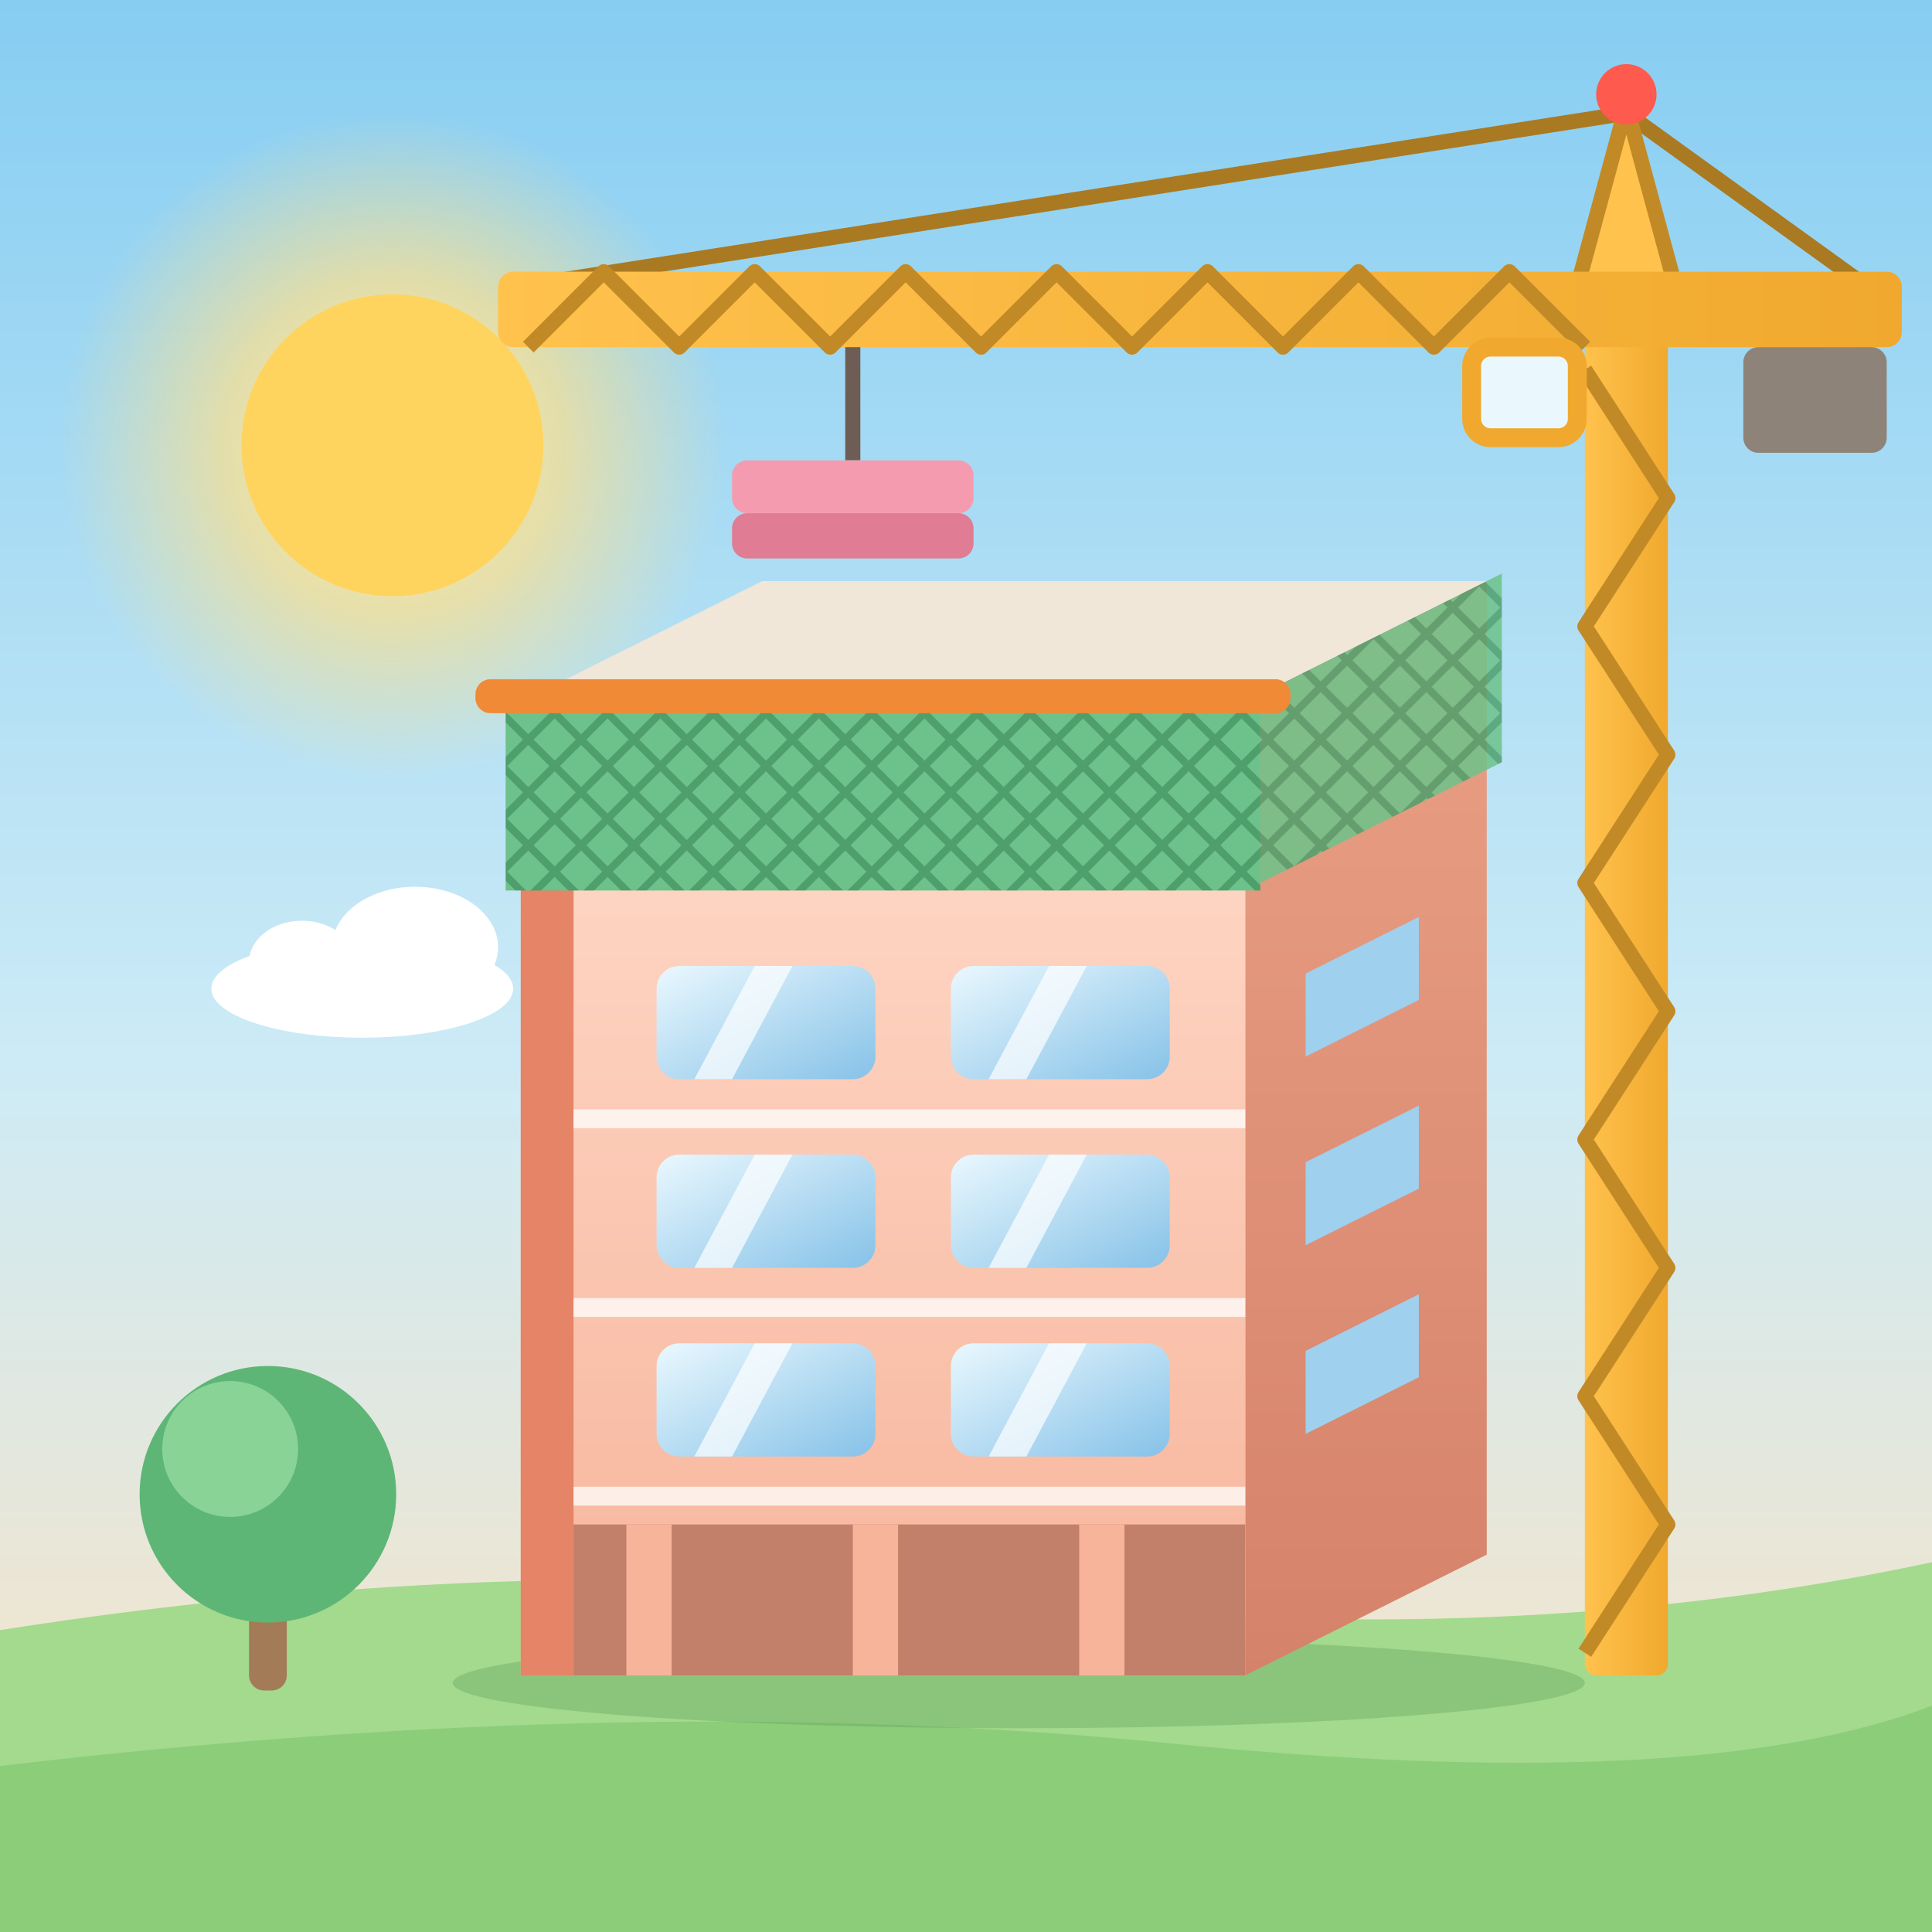
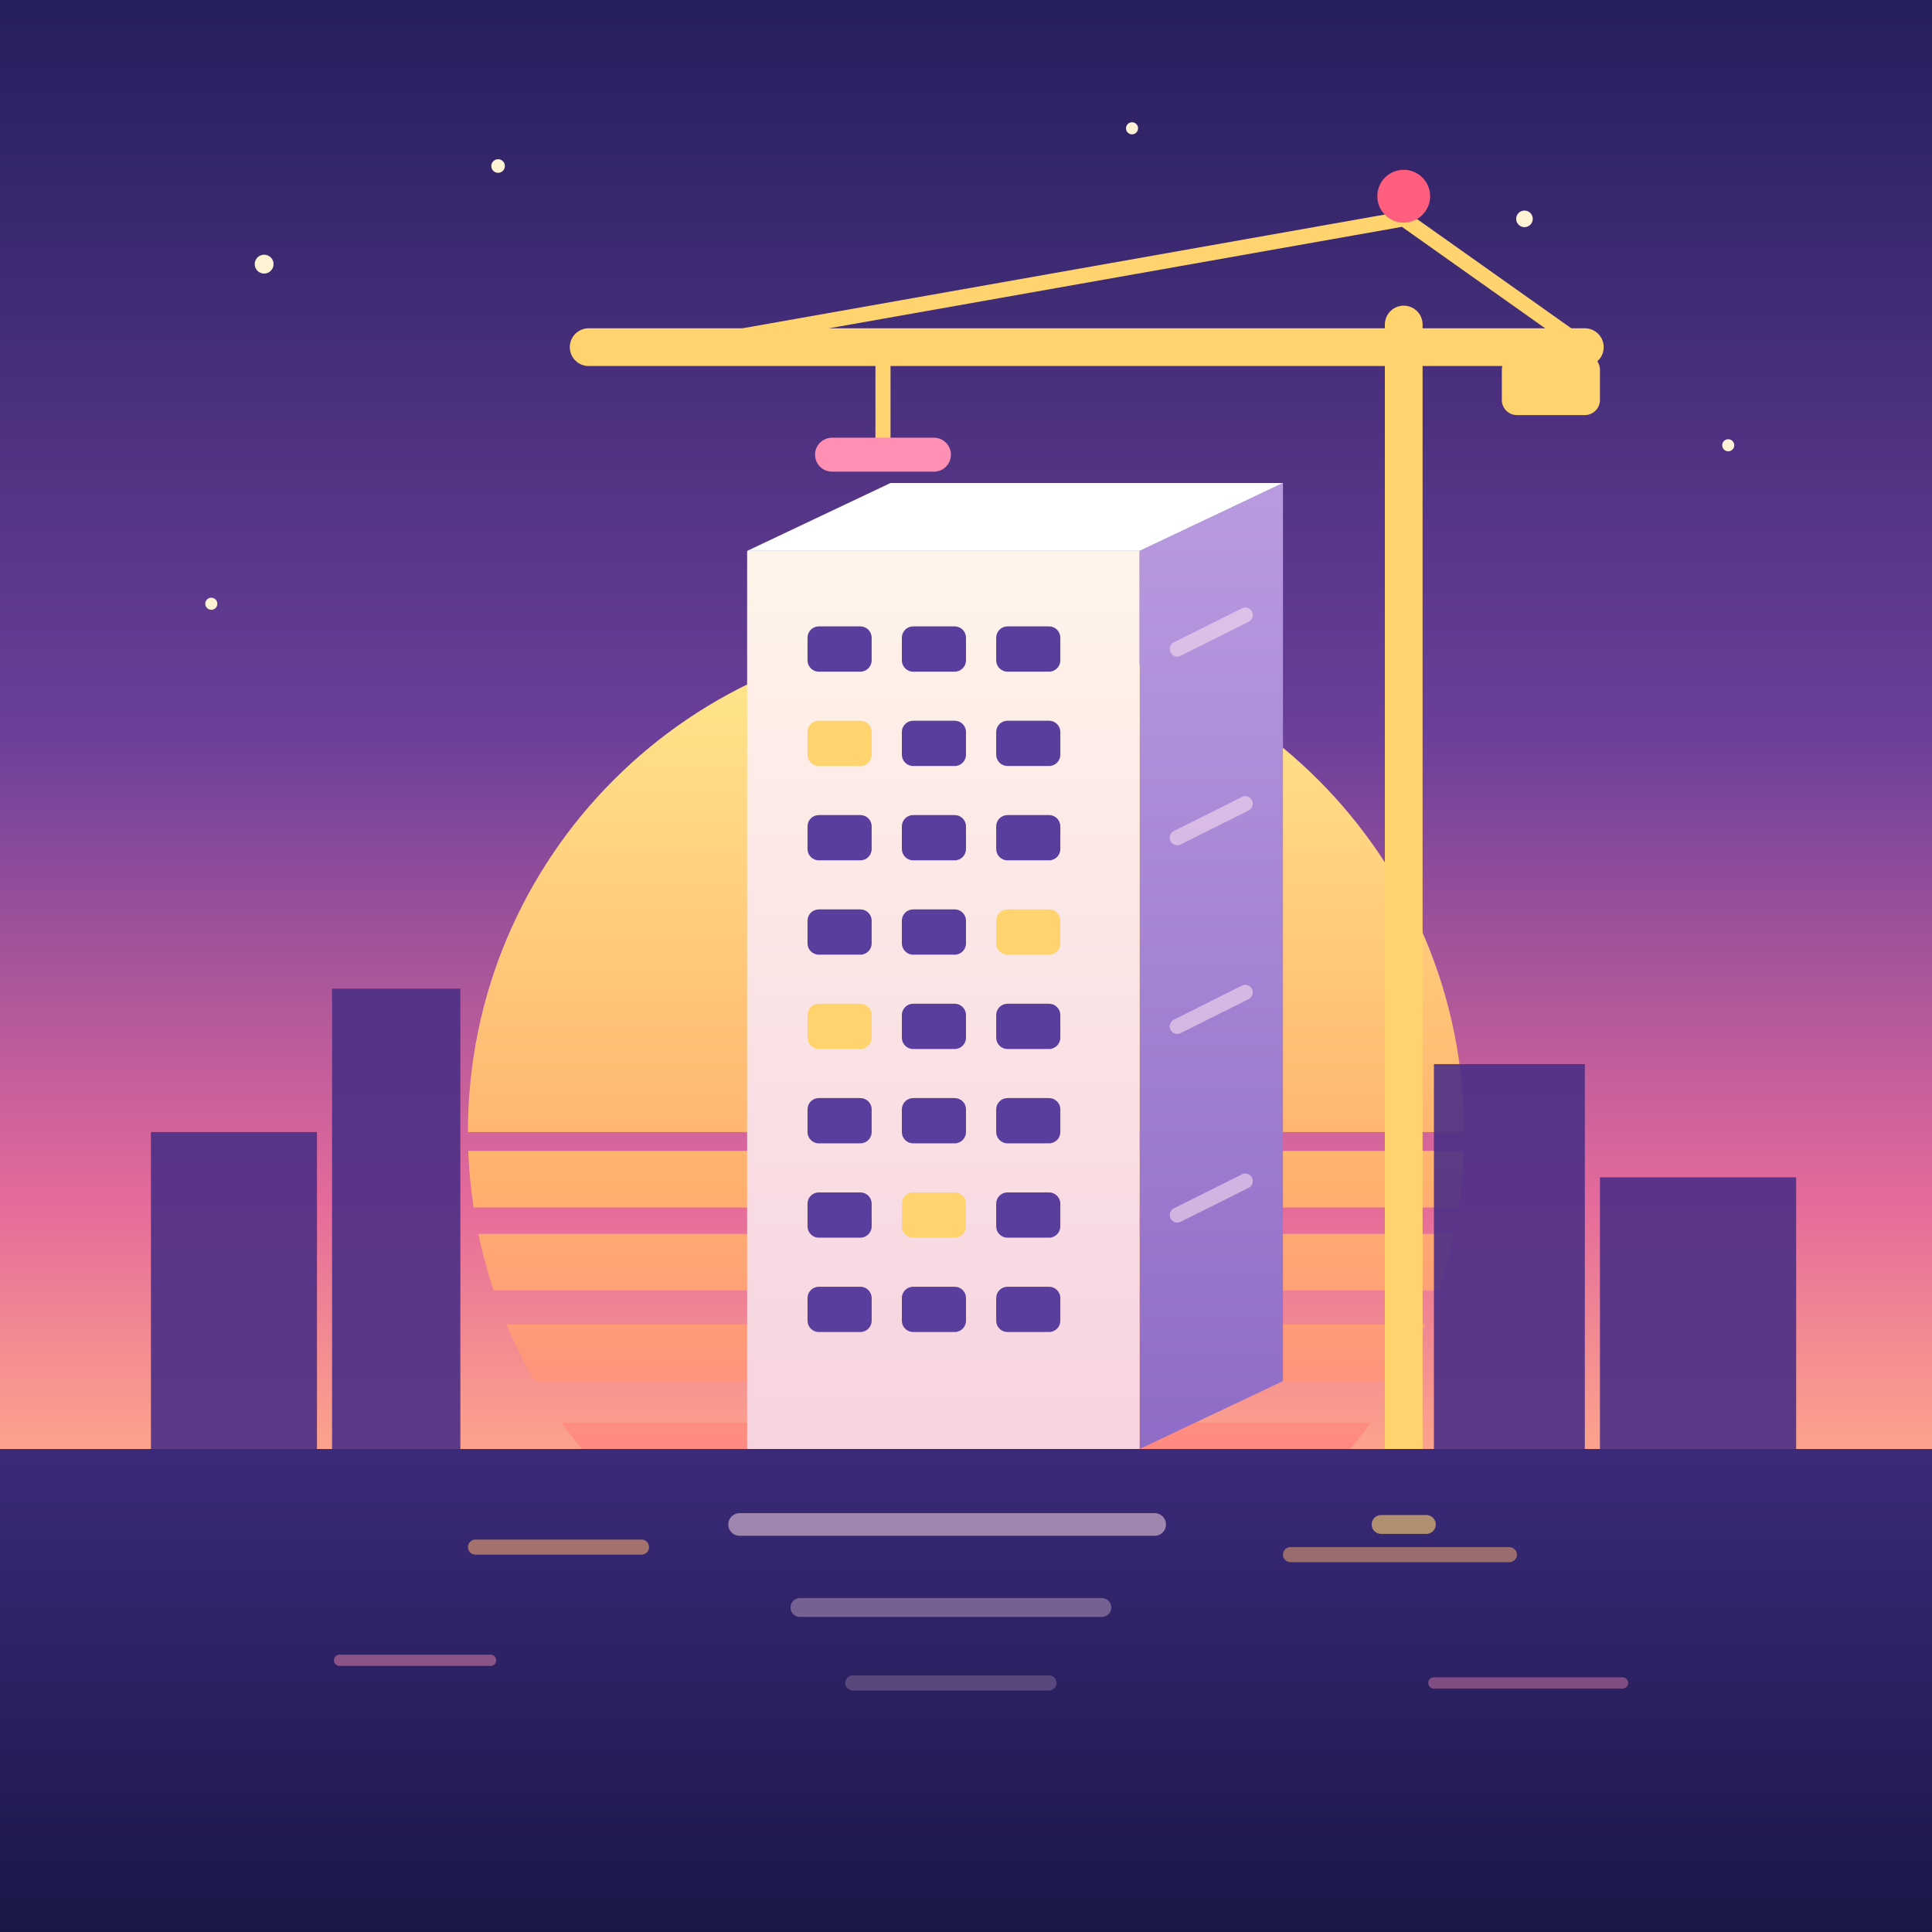
<svg xmlns="http://www.w3.org/2000/svg" viewBox="0 0 512 512">
  <defs>
    <linearGradient id="sky" x1="0" y1="0" x2="0" y2="1">
-       <stop offset="0" stop-color="#86CDF2" />
-       <stop offset=".55" stop-color="#CDEBF6" />
-       <stop offset="1" stop-color="#FFE3BF" />
+       <stop offset="0" stop-color="#241E5C" />
+       <stop offset=".38" stop-color="#6A3F9A" />
+       <stop offset=".62" stop-color="#E56A9B" />
+       <stop offset=".76" stop-color="#FFA98A" />
    </linearGradient>
-     <radialGradient id="glow" cx=".5" cy=".5" r=".5">
-       <stop offset="0" stop-color="#FFF1BF" />
-       <stop offset=".5" stop-color="#FFE08A" stop-opacity=".7" />
-       <stop offset="1" stop-color="#FFE08A" stop-opacity="0" />
-     </radialGradient>
+     <linearGradient id="sun" x1="0" y1="0" x2="0" y2="1">
+       <stop offset="0" stop-color="#FFE98C" />
+       <stop offset=".55" stop-color="#FFB16E" />
+       <stop offset="1" stop-color="#FF6F8E" />
+     </linearGradient>
+     <linearGradient id="sea" x1="0" y1="0" x2="0" y2="1">
+       <stop offset="0" stop-color="#3B2A7A" />
+       <stop offset="1" stop-color="#1A1747" />
+     </linearGradient>
    <linearGradient id="front" x1="0" y1="0" x2="0" y2="1">
-       <stop offset="0" stop-color="#FFDCCB" />
-       <stop offset="1" stop-color="#F7B49B" />
+       <stop offset="0" stop-color="#FFF4EA" />
+       <stop offset="1" stop-color="#F6D3E0" />
    </linearGradient>
    <linearGradient id="side" x1="0" y1="0" x2="0" y2="1">
-       <stop offset="0" stop-color="#EAA185" />
-       <stop offset="1" stop-color="#D5826A" />
+       <stop offset="0" stop-color="#B99BE0" />
+       <stop offset="1" stop-color="#8E6CC7" />
    </linearGradient>
-     <linearGradient id="glass" x1="0" y1="0" x2="1" y2="1">
-       <stop offset="0" stop-color="#EAF8FE" />
-       <stop offset="1" stop-color="#86C2E8" />
-     </linearGradient>
-     <linearGradient id="crane" x1="0" y1="0" x2="1" y2="0">
-       <stop offset="0" stop-color="#FFC24D" />
-       <stop offset="1" stop-color="#F0A92E" />
-     </linearGradient>
-     <pattern id="net" width="14" height="14" patternUnits="userSpaceOnUse">
-       <rect width="14" height="14" fill="#6CC28A" />
-       <path d="M0 0L14 14M14 0L0 14" stroke="#4E9F6C" stroke-width="2" />
-     </pattern>
+     <mask id="cut">
+       <rect width="512" height="512" fill="#fff" />
+       <g fill="#000">
+         <rect y="300" width="512" height="5" />
+         <rect y="320" width="512" height="7" />
+         <rect y="342" width="512" height="9" />
+         <rect y="366" width="512" height="11" />
+       </g>
+     </mask>
  </defs>
  <rect width="512" height="512" fill="url(#sky)" />
-   <circle cx="104" cy="118" r="88" fill="url(#glow)" />
-   <circle cx="104" cy="118" r="40" fill="#FFD45E" />
-   <g fill="#fff">
-     <ellipse cx="96" cy="262" rx="40" ry="13" />
-     <ellipse cx="110" cy="251" rx="22" ry="16" />
-     <ellipse cx="80" cy="255" rx="14" ry="11" />
+   <g fill="#FFF3D6">
+     <circle cx="70" cy="70" r="2.5" />
+     <circle cx="132" cy="44" r="1.8" />
+     <circle cx="404" cy="58" r="2.2" />
+     <circle cx="458" cy="118" r="1.6" />
+     <circle cx="56" cy="160" r="1.6" />
+     <circle cx="300" cy="34" r="1.6" />
  </g>
-   <path d="M0 432 Q140 410 270 424 T512 414 V512 H0Z" fill="#A3DA8D" />
-   <path d="M0 468 Q170 448 310 462 T512 452 V512 H0Z" fill="#8CCD7A" />
-   <ellipse cx="270" cy="446" rx="150" ry="12" fill="#5F9E5A" opacity=".35" />
-   <path d="M330 186 L394 154 V412 L330 444Z" fill="url(#side)" />
-   <rect x="138" y="186" width="192" height="258" fill="url(#front)" />
-   <path d="M138 186 L202 154 H394 L330 186Z" fill="#F1E7D9" />
-   <rect x="138" y="186" width="14" height="258" fill="#E58466" />
-   <rect x="134" y="186" width="200" height="50" fill="url(#net)" />
-   <path d="M334 184 L398 152 V202 L334 234Z" fill="url(#net)" opacity=".85" />
-   <rect x="126" y="180" width="216" height="9" rx="4" fill="#F08A36" />
-   <g fill="url(#glass)">
-     <rect x="174" y="256" width="58" height="30" rx="6" />
-     <rect x="252" y="256" width="58" height="30" rx="6" />
-     <rect x="174" y="306" width="58" height="30" rx="6" />
-     <rect x="252" y="306" width="58" height="30" rx="6" />
-     <rect x="174" y="356" width="58" height="30" rx="6" />
-     <rect x="252" y="356" width="58" height="30" rx="6" />
+   <circle cx="256" cy="300" r="132" fill="url(#sun)" mask="url(#cut)" />
+   <g fill="#4A2F86" opacity=".9">
+     <rect x="40" y="300" width="44" height="84" />
+     <rect x="88" y="262" width="34" height="122" />
+     <rect x="380" y="282" width="40" height="102" />
+     <rect x="424" y="312" width="52" height="72" />
  </g>
-   <g fill="#fff" opacity=".7">
-     <path d="M184 286 L200 256 H210 L194 286Z" />
-     <path d="M262 286 L278 256 H288 L272 286Z" />
-     <path d="M184 336 L200 306 H210 L194 336Z" />
-     <path d="M262 336 L278 306 H288 L272 336Z" />
-     <path d="M184 386 L200 356 H210 L194 386Z" />
-     <path d="M262 386 L278 356 H288 L272 386Z" />
+   <path d="M302 146 L340 128 V366 L302 384Z" fill="url(#side)" />
+   <rect x="198" y="146" width="104" height="238" fill="url(#front)" />
+   <path d="M198 146 L236 128 H340 L302 146Z" fill="#FFFFFF" />
+   <g>
+     <rect x="214" y="166" width="17" height="12" rx="3" fill="#5A3E9E" />
+     <rect x="239" y="166" width="17" height="12" rx="3" fill="#5A3E9E" />
+     <rect x="264" y="166" width="17" height="12" rx="3" fill="#5A3E9E" />
+     <rect x="214" y="191" width="17" height="12" rx="3" fill="#FFD36E" />
+     <rect x="239" y="191" width="17" height="12" rx="3" fill="#5A3E9E" />
+     <rect x="264" y="191" width="17" height="12" rx="3" fill="#5A3E9E" />
+     <rect x="214" y="216" width="17" height="12" rx="3" fill="#5A3E9E" />
+     <rect x="239" y="216" width="17" height="12" rx="3" fill="#5A3E9E" />
+     <rect x="264" y="216" width="17" height="12" rx="3" fill="#5A3E9E" />
+     <rect x="214" y="241" width="17" height="12" rx="3" fill="#5A3E9E" />
+     <rect x="239" y="241" width="17" height="12" rx="3" fill="#5A3E9E" />
+     <rect x="264" y="241" width="17" height="12" rx="3" fill="#FFD36E" />
+     <rect x="214" y="266" width="17" height="12" rx="3" fill="#FFD36E" />
+     <rect x="239" y="266" width="17" height="12" rx="3" fill="#5A3E9E" />
+     <rect x="264" y="266" width="17" height="12" rx="3" fill="#5A3E9E" />
+     <rect x="214" y="291" width="17" height="12" rx="3" fill="#5A3E9E" />
+     <rect x="239" y="291" width="17" height="12" rx="3" fill="#5A3E9E" />
+     <rect x="264" y="291" width="17" height="12" rx="3" fill="#5A3E9E" />
+     <rect x="214" y="316" width="17" height="12" rx="3" fill="#5A3E9E" />
+     <rect x="239" y="316" width="17" height="12" rx="3" fill="#FFD36E" />
+     <rect x="264" y="316" width="17" height="12" rx="3" fill="#5A3E9E" />
+     <rect x="214" y="341" width="17" height="12" rx="3" fill="#5A3E9E" />
+     <rect x="239" y="341" width="17" height="12" rx="3" fill="#5A3E9E" />
+     <rect x="264" y="341" width="17" height="12" rx="3" fill="#5A3E9E" />
  </g>
-   <g fill="#fff" opacity=".75">
-     <rect x="152" y="294" width="178" height="5" />
-     <rect x="152" y="344" width="178" height="5" />
-     <rect x="152" y="394" width="178" height="5" />
+   <g stroke="#FFE3F0" stroke-width="4" stroke-linecap="round" opacity=".55">
+     <path d="M312 172 L330 163M312 222 L330 213M312 272 L330 263M312 322 L330 313" />
  </g>
-   <g fill="#9FD0EE">
-     <path d="M346 258 L376 243 V265 L346 280Z" />
-     <path d="M346 308 L376 293 V315 L346 330Z" />
-     <path d="M346 358 L376 343 V365 L346 380Z" />
+   <g stroke="#FFD36E" stroke-linecap="round" stroke-linejoin="round" fill="none">
+     <path d="M372 384 V86" stroke-width="10" />
+     <path d="M156 92 H420" stroke-width="10" />
+     <path d="M372 58 L180 92 M372 58 L420 92" stroke-width="4" />
+     <path d="M234 92 V116" stroke-width="4" />
  </g>
-   <rect x="152" y="404" width="178" height="40" fill="#C27F69" />
-   <g fill="#F7B49B">
-     <rect x="166" y="404" width="12" height="40" />
-     <rect x="226" y="404" width="12" height="40" />
-     <rect x="286" y="404" width="12" height="40" />
-   </g>
-   <rect x="420" y="74" width="22" height="370" rx="3" fill="url(#crane)" />
-   <path d="M420 438 L442 404 L420 370 L442 336 L420 302 L442 268 L420 234 L442 200 L420 166 L442 132 L420 98" fill="none" stroke="#C28A26" stroke-width="4" stroke-linejoin="round" />
-   <path d="M431 30 L150 74 M431 30 L492 74" stroke="#A97A22" stroke-width="4" stroke-linecap="round" />
-   <path d="M418 76 L431 28 L444 76Z" fill="#FFC24D" stroke="#C28A26" stroke-width="4" stroke-linejoin="round" />
-   <rect x="132" y="72" width="372" height="20" rx="4" fill="url(#crane)" />
-   <path d="M140 92 L160 72 L180 92 L200 72 L220 92 L240 72 L260 92 L280 72 L300 92 L320 72 L340 92 L360 72 L380 92 L400 72 L420 92" fill="none" stroke="#C28A26" stroke-width="4" stroke-linejoin="round" />
-   <rect x="462" y="92" width="38" height="28" rx="4" fill="#8E8378" />
-   <rect x="390" y="92" width="28" height="24" rx="5" fill="#EAF8FE" stroke="#F0A92E" stroke-width="5" />
-   <circle cx="431" cy="25" r="8" fill="#FF5A4E" />
-   <path d="M226 92 V122" stroke="#6E5D54" stroke-width="4" />
-   <rect x="194" y="122" width="64" height="14" rx="4" fill="#F59BB0" />
-   <rect x="194" y="136" width="64" height="12" rx="4" fill="#E07C93" />
-   <g>
-     <rect x="66" y="410" width="10" height="38" rx="4" fill="#A47B57" />
-     <circle cx="71" cy="396" r="34" fill="#5DB676" />
-     <circle cx="61" cy="384" r="18" fill="#8AD397" />
+   <rect x="216" y="116" width="36" height="9" rx="4.5" fill="#FF8FB3" />
+   <rect x="398" y="94" width="26" height="16" rx="4" fill="#FFD36E" />
+   <circle cx="372" cy="52" r="7" fill="#FF5E7E" />
+   <rect y="384" width="512" height="128" fill="url(#sea)" />
+   <g stroke-linecap="round">
+     <path d="M196 404 H306" stroke="#F6D3E0" stroke-width="6" opacity=".55" />
+     <path d="M212 426 H292" stroke="#F6D3E0" stroke-width="5" opacity=".35" />
+     <path d="M226 446 H278" stroke="#F6D3E0" stroke-width="4" opacity=".22" />
+     <path d="M126 410 H170" stroke="#FFB16E" stroke-width="4" opacity=".55" />
+     <path d="M342 412 H400" stroke="#FFB16E" stroke-width="4" opacity=".5" />
+     <path d="M90 440 H130" stroke="#FF8FB3" stroke-width="3" opacity=".45" />
+     <path d="M380 446 H430" stroke="#FF8FB3" stroke-width="3" opacity=".4" />
+     <path d="M366 404 H378" stroke="#FFD36E" stroke-width="5" opacity=".6" />
  </g>
</svg>
